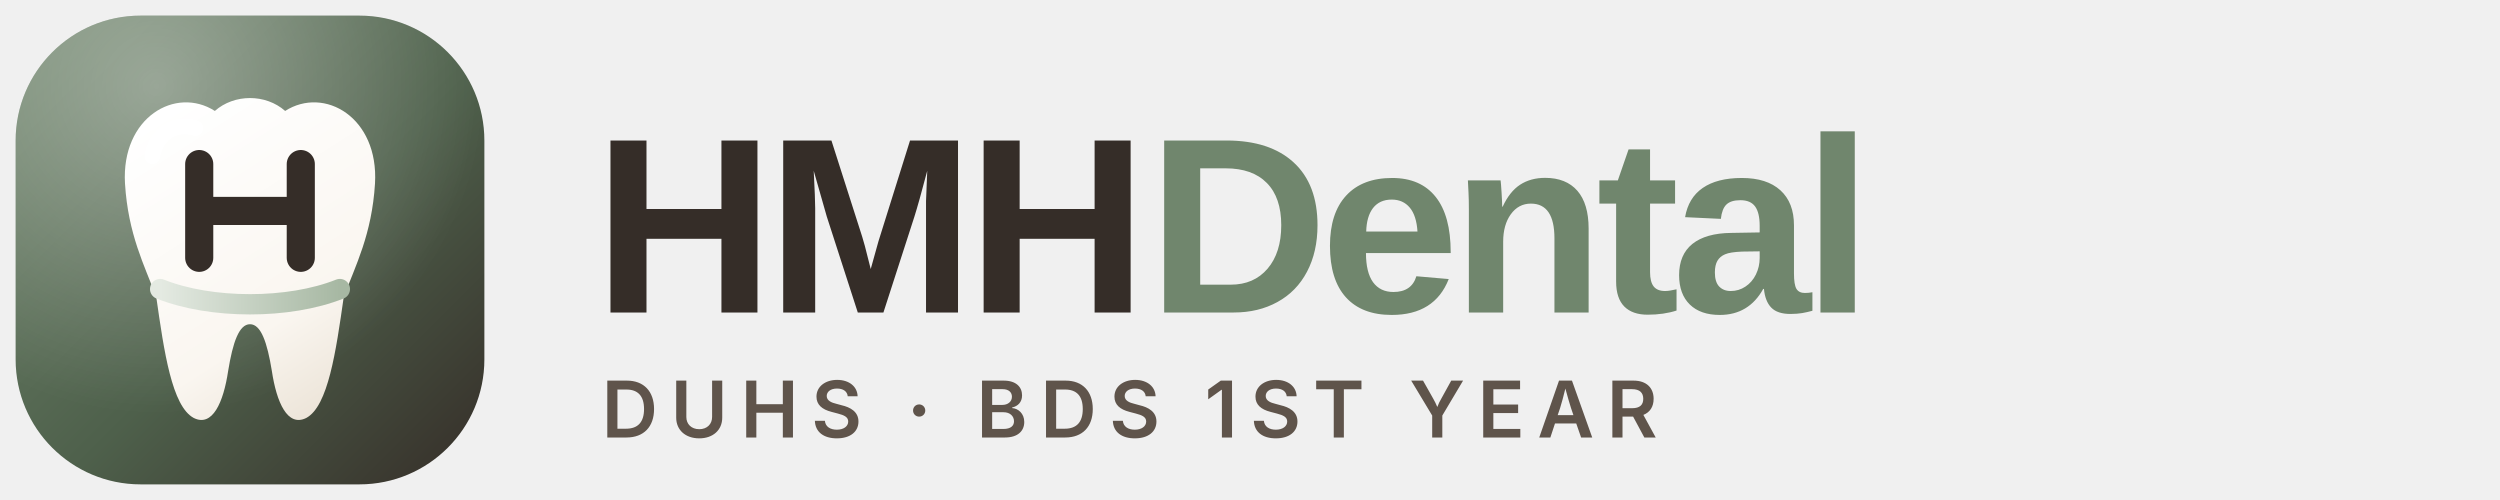
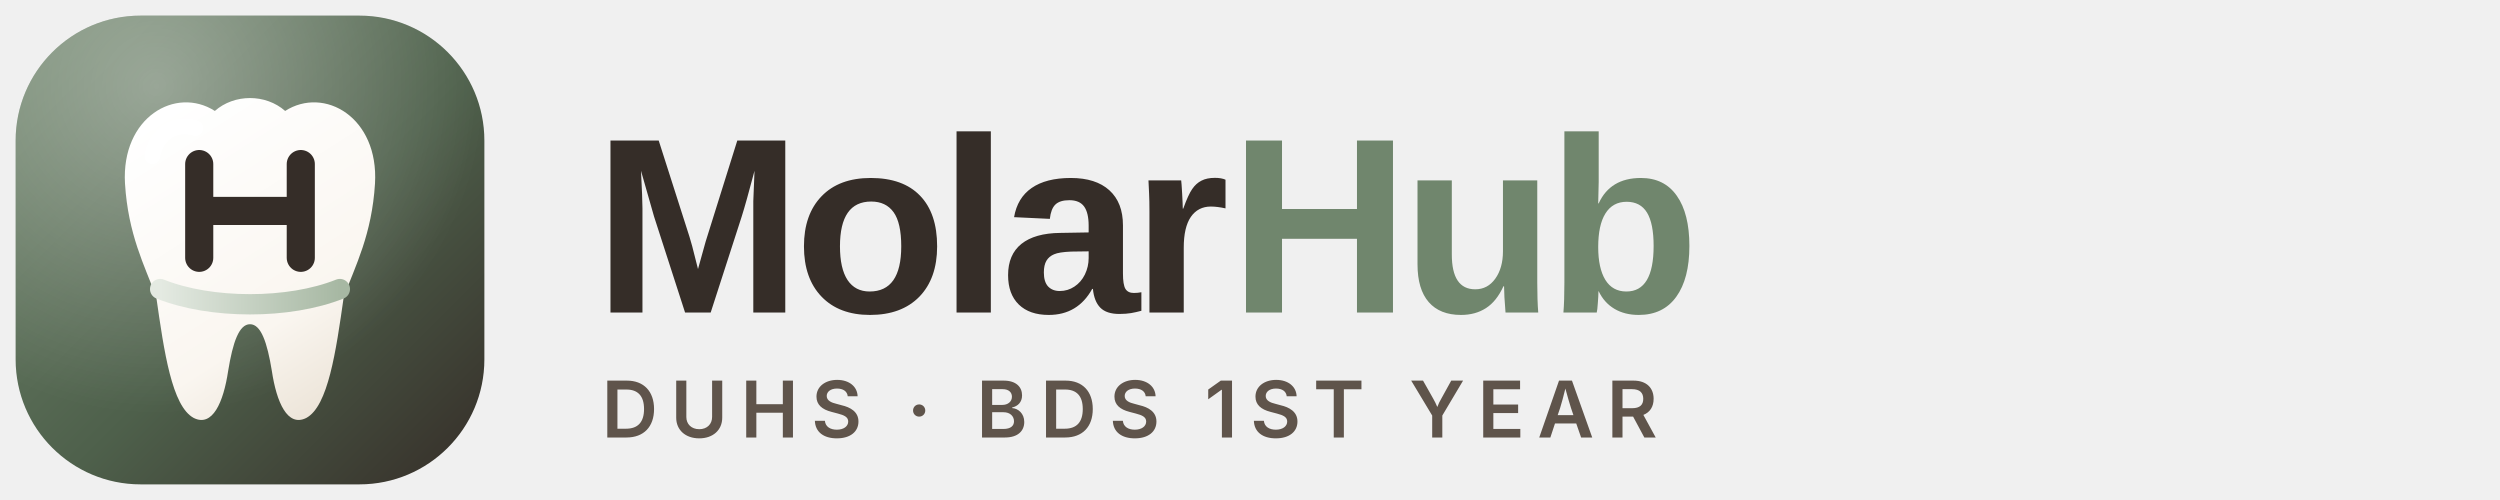
<svg xmlns="http://www.w3.org/2000/svg" viewBox="0 0 320 64">
  <svg x="0" y="0" width="64" height="64" viewBox="0 0 64 64">
    <defs>
      <linearGradient id="hmh-bg" x1="0" y1="0" x2="1" y2="1">
        <stop offset="0" stop-color="#70866d" />
        <stop offset="0.55" stop-color="#4e604b" />
        <stop offset="1" stop-color="#352d28" />
      </linearGradient>
      <linearGradient id="hmh-tooth" x1="0.25" y1="0" x2="0.75" y2="1">
        <stop offset="0" stop-color="#ffffff" />
        <stop offset="0.7" stop-color="#faf6f0" />
        <stop offset="1" stop-color="#ece4d8" />
      </linearGradient>
      <linearGradient id="hmh-band" x1="0" y1="0" x2="1" y2="0">
        <stop offset="0" stop-color="#e4eae2" />
        <stop offset="1" stop-color="#a7b8a3" />
      </linearGradient>
      <radialGradient id="hmh-gloss" cx="0.3" cy="0.15" r="0.7">
        <stop offset="0" stop-color="#ffffff" stop-opacity="0.35" />
        <stop offset="1" stop-color="#ffffff" stop-opacity="0" />
      </radialGradient>
    </defs>
    <rect x="2" y="2" width="60" height="60" rx="16" fill="url(#hmh-bg)" />
    <rect x="2" y="2" width="60" height="60" rx="16" fill="url(#hmh-gloss)" />
    <path d="M16 23.5 C15.5 15 22.5 11 27.5 14.2 C30 12 34 12 36.5 14.2 C41.5 11 48.5 15 48 23.5 C47.6 30 45.5 34 44 38 C43 45 42 52 39.2 53.5 C36.8 54.7 35.4 51.5 34.8 47.5 C34.2 43.8 33.4 41.5 32 41.5 C30.6 41.5 29.8 43.8 29.2 47.5 C28.6 51.5 27.2 54.7 24.8 53.5 C22 52 21 45 20 38 C18.5 34 16.4 30 16 23.5 Z" fill="url(#hmh-tooth)" />
    <path d="M25.5 21 V33 M38.5 21 V33 M25.5 27 H38.5" stroke="#352d28" stroke-width="3.6" stroke-linecap="round" fill="none" />
    <path d="M20.5 37 C27 39.6 37 39.6 43.5 37" stroke="url(#hmh-band)" stroke-width="2.6" stroke-linecap="round" fill="none" />
    <path d="M19.5 20 C20 17 22.5 15.6 25 16.4" stroke="#ffffff" stroke-width="2" stroke-linecap="round" fill="none" />
  </svg>
-   <text x="76" y="40" font-family="Manrope, Arial, sans-serif" font-size="32" font-weight="800" letter-spacing="-1" fill="#352d28">HMH<tspan fill="#70866d">Dental</tspan>
+   <text x="76" y="40" font-family="Manrope, Arial, sans-serif" font-size="32" font-weight="800" letter-spacing="-1" fill="#352d28">Molar<tspan fill="#70866d">Hub</tspan>
  </text>
  <text x="77" y="56" font-family="Inter, Arial, sans-serif" font-size="10" font-weight="600" letter-spacing="1.6" fill="#5f544b">DUHS · BDS 1ST YEAR</text>
</svg>
